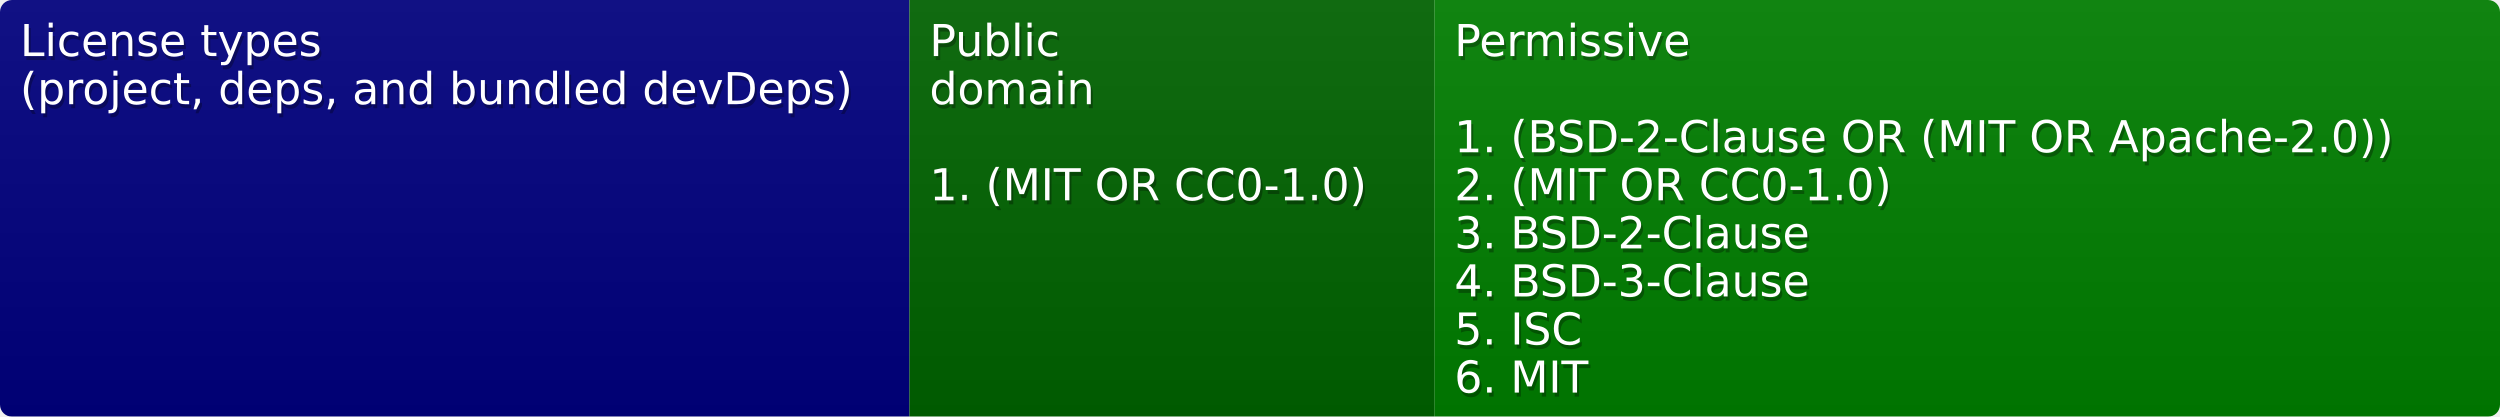
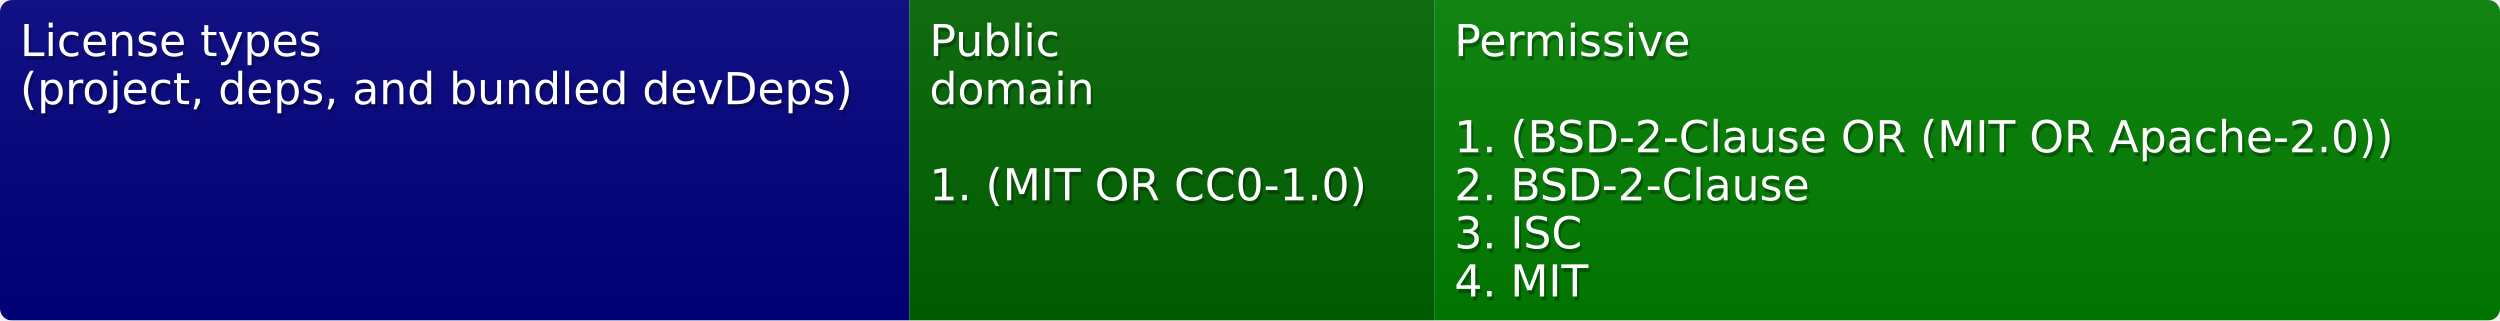
- <svg xmlns="http://www.w3.org/2000/svg" width="624" height="104">
+ <svg xmlns="http://www.w3.org/2000/svg" width="624" height="80">
  <defs>
    <style>text{font-size:11px;font-family:Verdana,DejaVu Sans,Geneva,sans-serif}text.shadow{fill:#010101;fill-opacity:.3}text.high{fill:#fff}</style>
    <linearGradient id="smooth" x2="0" y2="100%">
      <stop offset="0" stop-color="#aaa" stop-opacity=".1" />
      <stop offset="1" stop-opacity=".1" />
    </linearGradient>
    <mask id="round">
-       <rect width="100%" height="100%" rx="3" fill="#fff" />
+       <rect width="100%" height="100%" fill="#fff" rx="3" />
    </mask>
  </defs>
  <g id="bg" mask="url(#round)">
-     <path fill="navy" d="M0 0h227v104H0z" />
-     <path fill="#006400" d="M227 0h131v104H227z" />
-     <path fill="green" d="M358 0h266v104H358z" />
-     <path fill="url(#smooth)" d="M0 0h624v104H0z" />
+     <path fill="navy" d="M0 0h227v80H0z" />
+     <path fill="#006400" d="M227 0h131v80H227z" />
+     <path fill="green" d="M358 0h266v80H358z" />
+     <path fill="url(#smooth)" d="M0 0h624v80H0z" />
  </g>
  <g id="fg">
-     <text class="shadow" x="5.5" y="15">License types</text>
-     <text class="high" x="5" y="14">License types</text>
-     <text class="shadow" x="5.5" y="27">(project, deps, and bundled devDeps)</text>
-     <text class="high" x="5" y="26">(project, deps, and bundled devDeps)</text>
-     <text class="shadow" x="232.5" y="15">Public</text>
-     <text class="high" x="232" y="14">Public</text>
-     <text class="shadow" x="232.5" y="27">domain</text>
-     <text class="high" x="232" y="26">domain</text>
-     <text class="shadow" x="232.5" y="51">1. (MIT OR CC0-1.0)</text>
-     <text class="high" x="232" y="50">1. (MIT OR CC0-1.0)</text>
-     <text class="shadow" x="363.5" y="15">Permissive</text>
-     <text class="high" x="363" y="14">Permissive</text>
-     <text class="shadow" x="363.5" y="39">1. (BSD-2-Clause OR (MIT OR Apache-2.0))</text>
-     <text class="high" x="363" y="38">1. (BSD-2-Clause OR (MIT OR Apache-2.0))</text>
-     <text class="shadow" x="363.5" y="51">2. (MIT OR CC0-1.0)</text>
-     <text class="high" x="363" y="50">2. (MIT OR CC0-1.0)</text>
-     <text class="shadow" x="363.5" y="63">3. BSD-2-Clause</text>
-     <text class="high" x="363" y="62">3. BSD-2-Clause</text>
-     <text class="shadow" x="363.5" y="75">4. BSD-3-Clause</text>
-     <text class="high" x="363" y="74">4. BSD-3-Clause</text>
-     <text class="shadow" x="363.5" y="87">5. ISC</text>
-     <text class="high" x="363" y="86">5. ISC</text>
-     <text class="shadow" x="363.5" y="99">6. MIT</text>
-     <text class="high" x="363" y="98">6. MIT</text>
+     <text x="5.5" y="15" class="shadow">License types</text>
+     <text x="5" y="14" class="high">License types</text>
+     <text x="5.5" y="27" class="shadow">(project, deps, and bundled devDeps)</text>
+     <text x="5" y="26" class="high">(project, deps, and bundled devDeps)</text>
+     <text x="232.5" y="15" class="shadow">Public</text>
+     <text x="232" y="14" class="high">Public</text>
+     <text x="232.5" y="27" class="shadow">domain</text>
+     <text x="232" y="26" class="high">domain</text>
+     <text x="232.5" y="51" class="shadow">1. (MIT OR CC0-1.0)</text>
+     <text x="232" y="50" class="high">1. (MIT OR CC0-1.0)</text>
+     <text x="363.5" y="15" class="shadow">Permissive</text>
+     <text x="363" y="14" class="high">Permissive</text>
+     <text x="363.5" y="39" class="shadow">1. (BSD-2-Clause OR (MIT OR Apache-2.0))</text>
+     <text x="363" y="38" class="high">1. (BSD-2-Clause OR (MIT OR Apache-2.0))</text>
+     <text x="363.5" y="51" class="shadow">2. BSD-2-Clause</text>
+     <text x="363" y="50" class="high">2. BSD-2-Clause</text>
+     <text x="363.5" y="63" class="shadow">3. ISC</text>
+     <text x="363" y="62" class="high">3. ISC</text>
+     <text x="363.5" y="75" class="shadow">4. MIT</text>
+     <text x="363" y="74" class="high">4. MIT</text>
  </g>
</svg>
